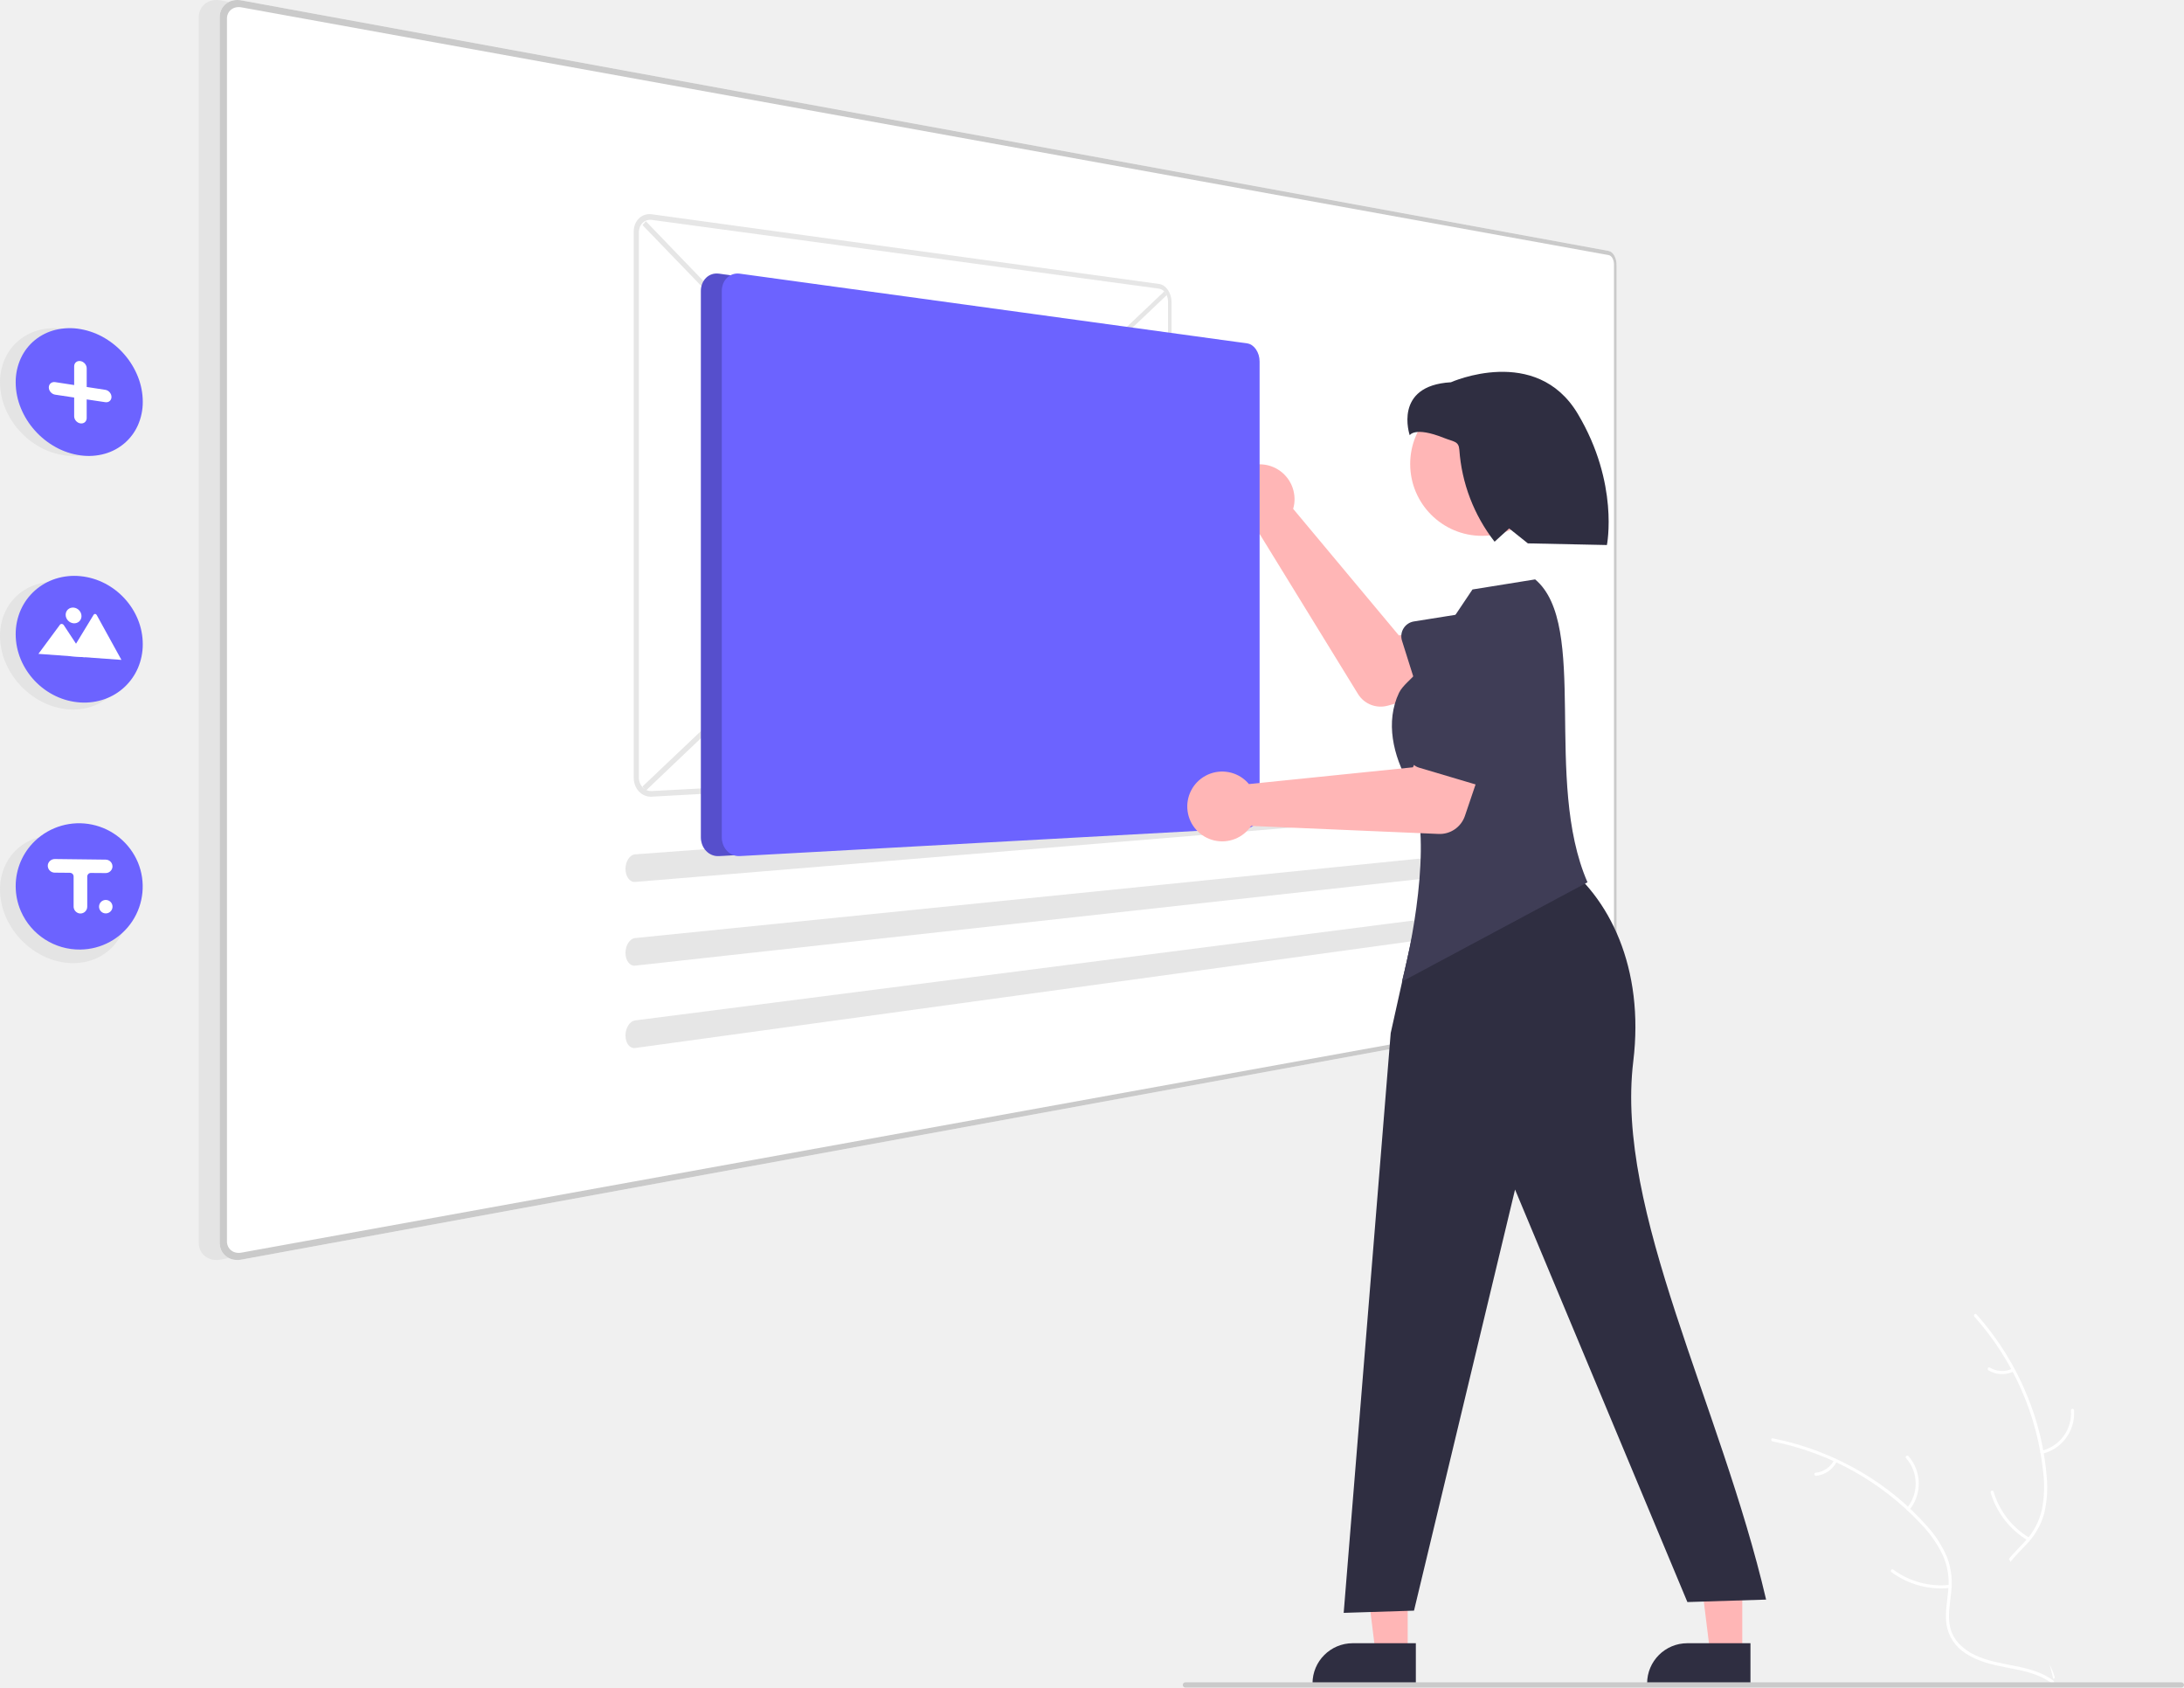
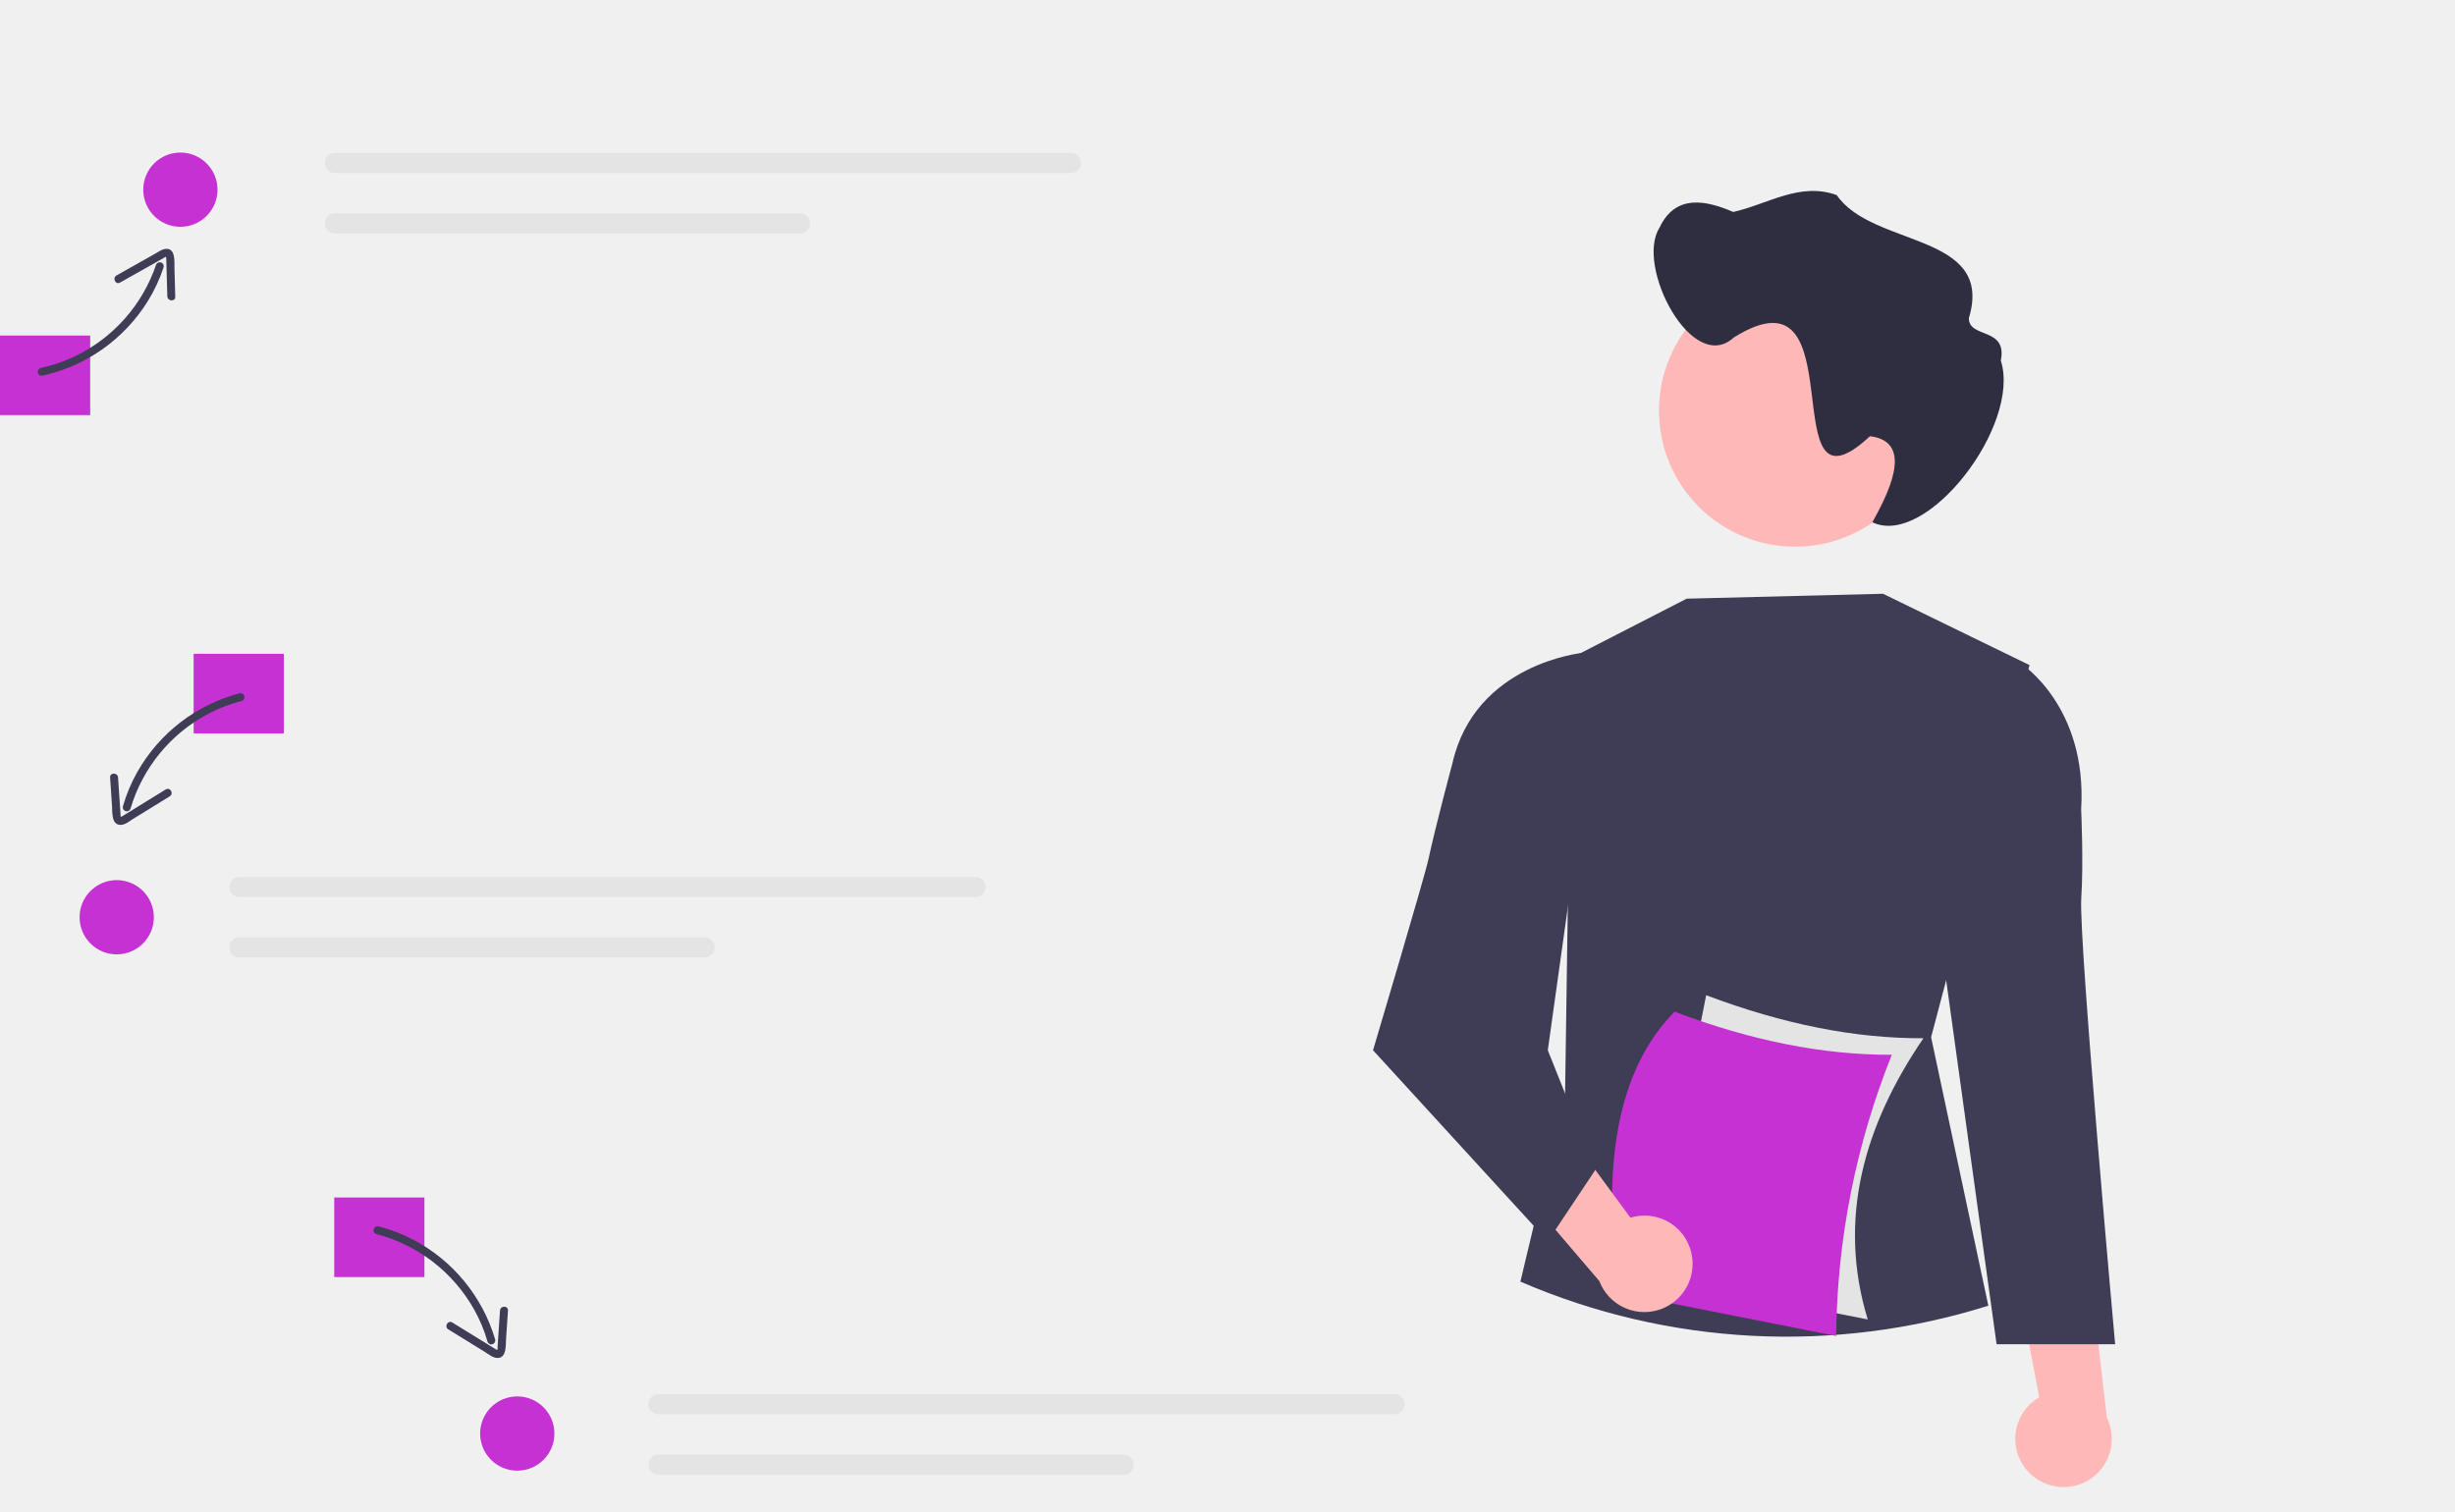
- <svg xmlns="http://www.w3.org/2000/svg" data-name="Layer 1" width="835.459" height="645.47" viewBox="0 0 835.459 645.47">
-   <path d="M983.112,692.03c-3.318-26.678-19.851-52.964-45.294-61.646a123.863,123.863,0,0,1-.006,85.04c-3.91,10.575-9.359,21.93-5.682,32.589,2.288,6.632,7.886,11.706,14.142,14.878,6.257,3.173,13.202,4.685,20.059,6.167l1.35,1.116C978.566,745.594,986.429,718.708,983.112,692.03Z" transform="translate(-182.2707 -127.2652)" fill="#f0f0f0" />
-   <path d="M937.565,630.889a105.87,105.87,0,0,1,26.319,59.583,45.591,45.591,0,0,1-.519,14.275,26.149,26.149,0,0,1-6.503,12.128c-2.931,3.221-6.303,6.175-8.4,10.052a16.011,16.011,0,0,0-.782,13.071c1.852,5.311,5.501,9.64,9.218,13.749,4.126,4.563,8.484,9.236,10.238,15.285.213.733,1.337.36,1.125-.371-3.051-10.524-13.268-16.502-18.14-25.981-2.273-4.423-3.228-9.558-1.096-14.227,1.864-4.083,5.338-7.133,8.334-10.368a27.903,27.903,0,0,0,6.801-11.622,42.148,42.148,0,0,0,1.066-14.203,102.712,102.712,0,0,0-7.502-31.213,107.747,107.747,0,0,0-19.374-31.048c-.507-.567-1.287.325-.784.889Z" transform="translate(-182.2707 -127.2652)" fill="#fff" />
-   <path d="M963.565,683.302a15.884,15.884,0,0,0,12.091-16.639c-.06-.76-1.244-.702-1.184.059a14.708,14.708,0,0,1-11.279,15.455c-.742.176-.366,1.3.371,1.125Z" transform="translate(-182.2707 -127.2652)" fill="#fff" />
-   <path d="M958.563,715.438a30.615,30.615,0,0,1-13.671-17.632c-.215-.732-1.34-.36-1.125.371a31.844,31.844,0,0,0,14.264,18.319c.657.39,1.186-.671.533-1.058Z" transform="translate(-182.2707 -127.2652)" fill="#fff" />
-   <path d="M951.984,650.792a8.991,8.991,0,0,1-8.52-.433c-.652-.398-1.18.663-.533,1.058a10.075,10.075,0,0,0,9.425.499.612.612,0,0,0,.377-.748.595.595,0,0,0-.748-.377Z" transform="translate(-182.2707 -127.2652)" fill="#fff" />
-   <path d="M860.264,678.035c.4.26.8.52,1.2.79a118.407,118.407,0,0,1,15.14,11.82c.37.33.74.67,1.1,1.01a124.827,124.827,0,0,1,27.11,37.11,121.222,121.222,0,0,1,6.64,17.18c2.45,8.13,4.46,17.14,9.31,23.79a20.796,20.796,0,0,0,1.62,2h43.83c.1-.05.2-.09.3-.14l1.75.08c-.07-.31-.15-.63-.22-.94-.04-.18-.09-.36-.13-.54-.03-.12-.06-.24-.08-.35-.01-.04-.02-.08-.03-.11-.02-.11-.05-.21-.07-.31q-.66-2.685-1.36-5.37c0-.01,0-.01-.01-.02-3.59-13.63-8.35-27.08-15-39.38-.2-.37-.4-.75-.62-1.12a115.674,115.674,0,0,0-10.39-15.76,102.258,102.258,0,0,0-6.81-7.79,85.037,85.037,0,0,0-21.28-15.94c-15.72-8.3-33.92-11.48-50.72-6.41C861.114,677.765,860.694,677.895,860.264,678.035Z" transform="translate(-182.2707 -127.2652)" fill="#f0f0f0" />
-   <path d="M860.362,678.591A105.87,105.87,0,0,1,917.25,710.319a45.591,45.591,0,0,1,8.181,11.71A26.149,26.149,0,0,1,927.54,735.629c-.401,4.336-1.314,8.725-.655,13.084a16.011,16.011,0,0,0,7.245,10.907c4.676,3.126,10.197,4.385,15.638,5.429,6.042,1.159,12.335,2.267,17.377,6.04.611.457,1.285-.517.675-.974-8.773-6.566-20.529-5.188-30.126-9.823-4.478-2.163-8.332-5.688-9.441-10.699-.97-4.382-.033-8.909.412-13.296a27.903,27.903,0,0,0-1.567-13.374,42.148,42.148,0,0,0-7.7-11.981,102.712,102.712,0,0,0-24.782-20.406,107.747,107.747,0,0,0-34.163-13.126c-.746-.148-.832,1.035-.091,1.182Z" transform="translate(-182.2707 -127.2652)" fill="#fff" />
-   <path d="M912.678,704.786a15.884,15.884,0,0,0-.364-20.565c-.506-.57-1.416.189-.91.76a14.708,14.708,0,0,1,.299,19.13c-.486.587.491,1.259.974.675Z" transform="translate(-182.2707 -127.2652)" fill="#fff" />
-   <path d="M928.033,733.457a30.615,30.615,0,0,1-21.531-5.847c-.613-.455-1.286.519-.675.974a31.844,31.844,0,0,0,22.418,6.039c.759-.084.543-1.25-.212-1.166Z" transform="translate(-182.2707 -127.2652)" fill="#fff" />
-   <path d="M883.858,685.802a8.991,8.991,0,0,1-7.064,4.785c-.76.075-.543,1.24.212,1.166a10.075,10.075,0,0,0,7.826-5.276.612.612,0,0,0-.15-.824.595.595,0,0,0-.824.15Z" transform="translate(-182.2707 -127.2652)" fill="#fff" />
-   <path id="a0650842-7e0d-4738-afc6-e49dd139c2fd-286" data-name="Path 1" d="M789.69,223.246l-523.083-95.836a8.036,8.036,0,0,0-3.22.038,6.641,6.641,0,0,0-2.642,1.234,6.214,6.214,0,0,0-1.788,2.227,6.938,6.938,0,0,0-.657,3.008v468.623a6.941,6.941,0,0,0,.655,3.009,6.214,6.214,0,0,0,1.786,2.228,6.641,6.641,0,0,0,2.641,1.236,8.034,8.034,0,0,0,3.22.04l523.088-95.837a2.475,2.475,0,0,0,1.163-.59,4.426,4.426,0,0,0,.947-1.2,6.729,6.729,0,0,0,.637-1.637,7.865,7.865,0,0,0,.234-1.9v-279.3a7.866,7.866,0,0,0-.233-1.905,6.736,6.736,0,0,0-.637-1.638,4.433,4.433,0,0,0-.947-1.2,2.479,2.479,0,0,0-1.163-.591Z" transform="translate(-182.2707 -127.2652)" fill="#e4e4e4" />
-   <path id="ab230013-2870-4714-bfc2-3c974790ba7e-287" data-name="Path 1" d="M797.69,223.246l-523.083-95.836a8.036,8.036,0,0,0-3.22.038,6.641,6.641,0,0,0-2.642,1.234,6.214,6.214,0,0,0-1.788,2.227,6.938,6.938,0,0,0-.657,3.008v468.623a6.941,6.941,0,0,0,.655,3.009,6.214,6.214,0,0,0,1.786,2.228,6.641,6.641,0,0,0,2.641,1.236,8.034,8.034,0,0,0,3.22.04l523.088-95.837a2.475,2.475,0,0,0,1.163-.59,4.426,4.426,0,0,0,.947-1.2,6.729,6.729,0,0,0,.637-1.637,7.865,7.865,0,0,0,.234-1.9v-279.3a7.866,7.866,0,0,0-.233-1.905,6.736,6.736,0,0,0-.637-1.638,4.433,4.433,0,0,0-.947-1.2,2.479,2.479,0,0,0-1.163-.591Z" transform="translate(-182.2707 -127.2652)" fill="#fff" />
-   <path id="efb73e9a-ed9f-4c58-9f24-e2c56f2a395b-288" data-name="Path 2" d="M797.69,223.246l-523.083-95.836a8.036,8.036,0,0,0-3.22.038,6.641,6.641,0,0,0-2.642,1.234,6.214,6.214,0,0,0-1.788,2.227,6.938,6.938,0,0,0-.657,3.008v468.623a6.941,6.941,0,0,0,.655,3.009,6.214,6.214,0,0,0,1.786,2.228,6.641,6.641,0,0,0,2.641,1.236,8.034,8.034,0,0,0,3.22.04l523.088-95.837a2.475,2.475,0,0,0,1.163-.59,4.426,4.426,0,0,0,.947-1.2,6.729,6.729,0,0,0,.637-1.637,7.865,7.865,0,0,0,.234-1.9v-279.3a7.866,7.866,0,0,0-.233-1.905,6.736,6.736,0,0,0-.637-1.638,4.433,4.433,0,0,0-.947-1.2,2.479,2.479,0,0,0-1.163-.591Zm1.99,284.812a5.247,5.247,0,0,1-.156,1.272,4.489,4.489,0,0,1-.425,1.093,2.95,2.95,0,0,1-.632.8,1.649,1.649,0,0,1-.775.392l-523.08,94.773a5.349,5.349,0,0,1-2.145-.03,4.426,4.426,0,0,1-1.757-.825,4.142,4.142,0,0,1-1.188-1.484,4.627,4.627,0,0,1-.436-2v-467.634a4.629,4.629,0,0,1,.435-2,4.143,4.143,0,0,1,1.187-1.486,4.423,4.423,0,0,1,1.756-.826,5.35,5.35,0,0,1,2.145-.031l523.083,94.776a1.648,1.648,0,0,1,.775.392,2.95,2.95,0,0,1,.632.8,4.491,4.491,0,0,1,.426,1.092,5.244,5.244,0,0,1,.156,1.272v279.653Z" transform="translate(-182.2707 -127.2652)" fill="#cacaca" />
-   <path id="f96011ca-2547-471d-b877-843add24502e-289" data-name="Path 3" d="M182.271,273.534a21.866,21.866,0,0,1,1.981-9.268,19.536,19.536,0,0,1,5.372-6.926,20.088,20.088,0,0,1,7.887-3.913,23.237,23.237,0,0,1,9.529-.287,27.514,27.514,0,0,1,9.389,3.485,30.257,30.257,0,0,1,7.565,6.386,29.632,29.632,0,0,1,5.05,8.378,26.08,26.08,0,0,1,1.842,9.518,21.937,21.937,0,0,1-1.842,8.96,19.59,19.59,0,0,1-5.05,6.846,19.937,19.937,0,0,1-7.565,4.092,22.86,22.86,0,0,1-9.389.638h0a27.188,27.188,0,0,1-9.524-3.184,30.185,30.185,0,0,1-7.884-6.305,29.778,29.778,0,0,1-5.373-8.553A26.191,26.191,0,0,1,182.271,273.534Z" transform="translate(-182.2707 -127.2652)" fill="#e4e4e4" />
-   <path id="e2afd39c-bfa9-4aab-9b72-f2692ed67225-290" data-name="Path 3" d="M182.271,370.534a21.866,21.866,0,0,1,1.981-9.268,19.536,19.536,0,0,1,5.372-6.926,20.088,20.088,0,0,1,7.887-3.913,23.237,23.237,0,0,1,9.529-.287,27.514,27.514,0,0,1,9.389,3.485,30.257,30.257,0,0,1,7.565,6.386,29.632,29.632,0,0,1,5.05,8.378,26.08,26.08,0,0,1,1.842,9.518,21.937,21.937,0,0,1-1.842,8.96,19.59,19.59,0,0,1-5.05,6.846,19.937,19.937,0,0,1-7.565,4.092,22.86,22.86,0,0,1-9.389.638h0a27.188,27.188,0,0,1-9.524-3.184,30.185,30.185,0,0,1-7.884-6.305,29.778,29.778,0,0,1-5.373-8.553A26.191,26.191,0,0,1,182.271,370.534Z" transform="translate(-182.2707 -127.2652)" fill="#e4e4e4" />
-   <path id="a7f5fcd6-9ca6-43fc-9a19-c5543edb3dc0-291" data-name="Path 3" d="M182.271,467.534a21.866,21.866,0,0,1,1.981-9.268,19.536,19.536,0,0,1,5.372-6.926,20.088,20.088,0,0,1,7.887-3.913,23.237,23.237,0,0,1,9.529-.287,27.514,27.514,0,0,1,9.389,3.485,30.257,30.257,0,0,1,7.565,6.386,29.632,29.632,0,0,1,5.05,8.378,26.08,26.08,0,0,1,1.842,9.518,21.937,21.937,0,0,1-1.842,8.96,19.59,19.59,0,0,1-5.05,6.846,19.937,19.937,0,0,1-7.565,4.092,22.86,22.86,0,0,1-9.389.638h0a27.188,27.188,0,0,1-9.524-3.184,30.185,30.185,0,0,1-7.884-6.305,29.778,29.778,0,0,1-5.373-8.553A26.191,26.191,0,0,1,182.271,467.534Z" transform="translate(-182.2707 -127.2652)" fill="#e4e4e4" />
-   <path id="bf82177c-c5c5-4721-a492-d21e500fa887-292" data-name="Path 3" d="M188.271,273.534a21.866,21.866,0,0,1,1.981-9.268,19.536,19.536,0,0,1,5.372-6.926,20.088,20.088,0,0,1,7.887-3.913,23.237,23.237,0,0,1,9.529-.287,27.514,27.514,0,0,1,9.389,3.485,30.257,30.257,0,0,1,7.565,6.386,29.632,29.632,0,0,1,5.05,8.378,26.08,26.08,0,0,1,1.842,9.518,21.937,21.937,0,0,1-1.842,8.96,19.59,19.59,0,0,1-5.05,6.846,19.937,19.937,0,0,1-7.565,4.092,22.86,22.86,0,0,1-9.389.638h0a27.188,27.188,0,0,1-9.524-3.184,30.185,30.185,0,0,1-7.884-6.305,29.778,29.778,0,0,1-5.373-8.553A26.191,26.191,0,0,1,188.271,273.534Z" transform="translate(-182.2707 -127.2652)" fill="#6c63ff" />
-   <path id="fe313e0a-2048-439a-a54e-0e20ebfa32da-293" data-name="Path 4" d="M188.271,369.873a22.865,22.865,0,0,1,1.981-9.418,21.7,21.7,0,0,1,5.372-7.32,21.994,21.994,0,0,1,7.887-4.5,23.587,23.587,0,0,1,9.529-.991,25.758,25.758,0,0,1,9.389,2.791,27.178,27.178,0,0,1,7.565,5.827,26.864,26.864,0,0,1,5.05,8,25.028,25.028,0,0,1,1.841,9.393,22.9,22.9,0,0,1-1.842,9.1,21.766,21.766,0,0,1-12.615,11.87,23.394,23.394,0,0,1-9.389,1.331h0a25.609,25.609,0,0,1-9.524-2.48,27.214,27.214,0,0,1-13.255-13.885A25.1,25.1,0,0,1,188.271,369.873Z" transform="translate(-182.2707 -127.2652)" fill="#6c63ff" />
-   <path id="bd4ad8d1-9beb-4dfd-9043-04087d822fa4-294" data-name="Path 5" d="M188.271,466.212a23.912,23.912,0,0,1,7.353-17.281,24.417,24.417,0,0,1,39.415,8.223,24.109,24.109,0,0,1-21.999,33.304h0a24.465,24.465,0,0,1-22.78-14.675A24.029,24.029,0,0,1,188.271,466.212Z" transform="translate(-182.2707 -127.2652)" fill="#6c63ff" />
-   <path id="a8cdce74-e5d0-4904-9e42-fa7998d61cd8-295" data-name="Path 6" d="M203.38,273.424l7.262,1.116v-7.16a2.154,2.154,0,0,1,.186-.9,1.91,1.91,0,0,1,.513-.678,1.955,1.955,0,0,1,.762-.391,2.269,2.269,0,0,1,.933-.04,2.713,2.713,0,0,1,.933.334,3.01,3.01,0,0,1,.762.63,2.959,2.959,0,0,1,.515.837,2.59,2.59,0,0,1,.191.955v7.15l7.124,1.093a2.641,2.641,0,0,1,.918.327,2.947,2.947,0,0,1,1.254,1.448,2.573,2.573,0,0,1,.185.947,2.16,2.16,0,0,1-.185.891,1.917,1.917,0,0,1-.5.674,1.941,1.941,0,0,1-.749.394,2.221,2.221,0,0,1-.918.048l-7.134-1.067v7.134a2.17,2.17,0,0,1-.188.9,1.95,1.95,0,0,1-.512.683,1.99,1.99,0,0,1-.76.4,2.274,2.274,0,0,1-.932.054,2.676,2.676,0,0,1-.934-.32,2.947,2.947,0,0,1-.763-.62,2.9,2.9,0,0,1-.515-.832,2.566,2.566,0,0,1-.186-.957v-7.16l-7.262-1.09a2.75,2.75,0,0,1-.948-.331,3.023,3.023,0,0,1-.775-.631,2.95,2.95,0,0,1-.523-.838,2.58,2.58,0,0,1-.192-.967,2.16,2.16,0,0,1,.192-.907,1.941,1.941,0,0,1,.523-.684,2.005,2.005,0,0,1,.775-.4A2.325,2.325,0,0,1,203.38,273.424Z" transform="translate(-182.2707 -127.2652)" fill="#fff" />
-   <path id="b7a04d04-cd1f-49a6-9e27-762621fbfe12-296" data-name="Path 7" d="M208.477,378.198l20.166,1.462h.074l-9.457-17.17a.756.756,0,0,0-.245-.268.736.736,0,0,0-.161-.081.7.7,0,0,0-.177-.039.652.652,0,0,0-.176.008.614.614,0,0,0-.161.054.589.589,0,0,0-.245.227l-6.435,10.578-.31.509Z" transform="translate(-182.2707 -127.2652)" fill="#fff" />
-   <path id="aee7be29-824b-4068-b60b-6c8751f56236-297" data-name="Path 8" d="M196.968,377.363l17.792,1.29-3.41-5.176-.246-.374-4.472-6.789a1.021,1.021,0,0,0-.291-.262,1.001,1.001,0,0,0-.173-.082.963.963,0,0,0-.192-.047.917.917,0,0,0-.191-.007.876.876,0,0,0-.183.032.83.83,0,0,0-.169.07.806.806,0,0,0-.15.106l-.015.018-.019.018-.015.019-.015.019Z" transform="translate(-182.2707 -127.2652)" fill="#fff" />
-   <path id="ba3c0334-c882-4ee2-a1c6-8432d6f0f237-298" data-name="Ellipse 1" d="M210.423,359.664a3.219,3.219,0,0,1,1.177.336,3.415,3.415,0,0,1,.959.725,3.373,3.373,0,0,1,.646,1.008,3.119,3.119,0,0,1,.237,1.186,2.827,2.827,0,0,1-.237,1.146,2.671,2.671,0,0,1-.646.9,2.708,2.708,0,0,1-.959.563,2.92,2.92,0,0,1-1.177.139,3.216,3.216,0,0,1-1.179-.333,3.414,3.414,0,0,1-.964-.724,3.374,3.374,0,0,1-.651-1.01,3.12,3.12,0,0,1-.239-1.192,2.827,2.827,0,0,1,.239-1.15,2.671,2.671,0,0,1,.651-.9,2.71,2.71,0,0,1,.964-.558A2.924,2.924,0,0,1,210.423,359.664Z" transform="translate(-182.2707 -127.2652)" fill="#fff" />
-   <path id="a6488acd-751d-43fe-95e8-3811e87b97c8-299" data-name="Rectangle 2" d="M428.034,428.109l199.68-189.457.856,1.5-199.288,189.56Z" transform="translate(-182.2707 -127.2652)" fill="#e6e6e6" />
-   <path id="f4872601-d834-4ac9-b8ed-95180004a4aa-300" data-name="Rectangle 3" d="M428.066,213.376l1.252-1.5,199.234,206.825-.859,1.425Z" transform="translate(-182.2707 -127.2652)" fill="#e6e6e6" />
-   <path id="fd144007-5a21-49cb-9314-d281c54acffb-301" data-name="Path 9" d="M625.694,235.886l-194.1-26.666a5.967,5.967,0,0,0-2.675.228,5.75,5.75,0,0,0-2.193,1.324,6.393,6.393,0,0,0-1.485,2.2,7.6,7.6,0,0,0-.547,2.878v208.94a7.948,7.948,0,0,0,.547,2.92,7.15,7.15,0,0,0,1.484,2.328,6.423,6.423,0,0,0,2.193,1.5,6.153,6.153,0,0,0,2.675.448l194.101-10.69a3.936,3.936,0,0,0,1.845-.6,5.323,5.323,0,0,0,1.5-1.421,7.089,7.089,0,0,0,1.01-2.037,8.192,8.192,0,0,0,.371-2.446v-172.02a8.5,8.5,0,0,0-.371-2.477,7.807,7.807,0,0,0-1.01-2.12,6.016,6.016,0,0,0-1.5-1.545A4.253,4.253,0,0,0,625.694,235.886Zm-194.1,193.95a4.394,4.394,0,0,1-1.909-.324,4.589,4.589,0,0,1-1.564-1.074,5.109,5.109,0,0,1-1.058-1.666,5.679,5.679,0,0,1-.39-2.083v-208.58a5.431,5.431,0,0,1,.39-2.051,4.569,4.569,0,0,1,1.058-1.574,4.108,4.108,0,0,1,1.564-.945,4.259,4.259,0,0,1,1.909-.167l194.1,26.305a3.035,3.035,0,0,1,1.319.532,4.294,4.294,0,0,1,1.074,1.1,5.575,5.575,0,0,1,.723,1.515,6.07,6.07,0,0,1,.266,1.771v172.267a5.854,5.854,0,0,1-.266,1.75,5.063,5.063,0,0,1-.723,1.456,3.8,3.8,0,0,1-1.074,1.014,2.809,2.809,0,0,1-1.319.423Z" transform="translate(-182.2707 -127.2652)" fill="#e6e6e6" />
-   <g id="b5e30cc8-5ae1-449e-85b5-4004b80a7a56" data-name="b12ed9b2-cc32-4c4f-a9d5-2d1deb4d0e3e">
-     <path id="a649d73e-ec59-4c3e-8cce-1f940f947e89-302" data-name="Path 14" d="M425.164,454.051a2.96,2.96,0,0,0-1.427.554,4.493,4.493,0,0,0-1.158,1.251,6.417,6.417,0,0,0-.772,1.758,7.545,7.545,0,0,0-.267,2.082,7.013,7.013,0,0,0,.3,1.987,5.277,5.277,0,0,0,.78,1.58,3.515,3.515,0,0,0,1.147,1.023,2.6,2.6,0,0,0,1.4.315l339.804-28.137a1.164,1.164,0,0,0,.718-.329,2.717,2.717,0,0,0,.59-.828,5.284,5.284,0,0,0,.4-1.2,7.289,7.289,0,0,0,.156-1.458,7.068,7.068,0,0,0-.132-1.445,4.807,4.807,0,0,0-.384-1.169,2.339,2.339,0,0,0-.574-.779,1.046,1.046,0,0,0-.714-.264h-.06Z" transform="translate(-182.2707 -127.2652)" fill="#e6e6e6" />
-   </g>
-   <g id="a3d56c43-6c72-48a5-a1aa-00d4337a9f01" data-name="e10bb4bc-6df1-41b6-ac46-84090840b498">
-     <path id="fcd1be7c-dd66-4ef0-bebb-a6cb75017f49-303" data-name="Path 15" d="M425.164,486.071a3.043,3.043,0,0,0-1.427.593,4.679,4.679,0,0,0-1.158,1.278,6.612,6.612,0,0,0-.772,1.779,7.623,7.623,0,0,0-.267,2.095,6.927,6.927,0,0,0,.3,1.979,5.107,5.107,0,0,0,.78,1.559,3.376,3.376,0,0,0,1.145.991,2.556,2.556,0,0,0,1.4.277l339.806-37.486a1.2,1.2,0,0,0,.718-.349,2.824,2.824,0,0,0,.59-.845,5.418,5.418,0,0,0,.4-1.216,7.352,7.352,0,0,0,.156-1.463,7.015,7.015,0,0,0-.132-1.442,4.692,4.692,0,0,0-.384-1.158,2.249,2.249,0,0,0-.577-.76,1.021,1.021,0,0,0-.714-.245h-.06Z" transform="translate(-182.2707 -127.2652)" fill="#e6e6e6" />
-   </g>
-   <g id="b86b841b-6efa-4245-8922-ec58e5370162" data-name="e3c0a870-6a35-4470-a43f-0902a465f5fb">
-     <path id="f8e452a4-70d1-4eed-9ead-ca836e74dca4-304" data-name="Path 16" d="M425.164,517.573a3.132,3.132,0,0,0-1.427.632,4.868,4.868,0,0,0-1.158,1.31,6.81,6.81,0,0,0-.772,1.8,7.701,7.701,0,0,0-.267,2.101,6.843,6.843,0,0,0,.3,1.97,4.944,4.944,0,0,0,.78,1.538,3.246,3.246,0,0,0,1.145.96,2.519,2.519,0,0,0,1.4.239l339.806-46.683a1.238,1.238,0,0,0,.718-.368,2.934,2.934,0,0,0,.59-.861,5.548,5.548,0,0,0,.4-1.227,7.415,7.415,0,0,0,.156-1.467,6.961,6.961,0,0,0-.132-1.438,4.578,4.578,0,0,0-.384-1.148,2.163,2.163,0,0,0-.577-.744 1.0 1,0,0,0-.714-.226h-.06Z" transform="translate(-182.2707 -127.2652)" fill="#e6e6e6" />
-   </g>
-   <path id="fb3cf623-4c27-484d-8f36-79433da26778-305" data-name="Path 17" d="M222.734,456.066l-19.398-.232a2.761,2.761,0,0,0-.954.135,2.726,2.726,0,0,0-.823.437,2.681,2.681,0,0,0-.624.687,2.653,2.653,0,0,0-.355.883,2.579,2.579,0,0,0,.057,1.124,2.615,2.615,0,0,0,.21.527,2.659,2.659,0,0,0,.743.873,2.694,2.694,0,0,0,1.605.547l5.834.053a1.413,1.413,0,0,1,1.29.857,1.379,1.379,0,0,1,.11.541v11.444a2.665,2.665,0,0,0,.594,1.739,2.692,2.692,0,0,0,1.579.95,2.613,2.613,0,0,0,2.8-1.472,2.581,2.581,0,0,0,.242-1.089v-11.54a1.371,1.371,0,0,1,1.372-1.37l.013 0,5.573.044a2.629,2.629,0,0,0,2.663-2.113,2.601,2.601,0,0,0-2.531-3.025Z" transform="translate(-182.2707 -127.2652)" fill="#fff" />
-   <path id="a62d2508-f0bf-44ee-9014-84ffc49b2c41-306" data-name="Ellipse 2" d="M222.735,471.484a2.575,2.575,0,1,1-2.371,1.573A2.567,2.567,0,0,1,222.735,471.484Z" transform="translate(-182.2707 -127.2652)" fill="#fff" />
-   <path d="M677.383,319.825a13.389,13.389,0,0,1-.433,2.063l40.436,48.416,15.102-2.602,6.906,22.278-26.287,7.205a10.176,10.176,0,0,1-11.359-4.485l-37.581-61.139a13.352,13.352,0,1,1,13.216-11.736Z" transform="translate(-182.2707 -127.2652)" fill="#ffb6b6" />
-   <path d="M719.176,367.605a5.718,5.718,0,0,1,3.966-2.643l28.369-4.524a15.896,15.896,0,0,1,9.65,30.292L735.241,403.332a5.724,5.724,0,0,1-7.961-3.426l-8.694-27.57A5.717,5.717,0,0,1,719.176,367.605Z" transform="translate(-182.2707 -127.2652)" fill="#3f3d56" />
-   <polygon points="538.487 632.518 526.227 632.518 520.395 585.23 538.489 585.231 538.487 632.518" fill="#ffb6b6" />
-   <path d="M723.884,771.668l-39.531-.001v-.5a15.387,15.387,0,0,1,15.386-15.386h.001l24.144.001Z" transform="translate(-182.2707 -127.2652)" fill="#2f2e41" />
-   <polygon points="666.487 632.518 654.227 632.518 648.395 585.23 666.489 585.231 666.487 632.518" fill="#ffb6b6" />
-   <path d="M851.884,771.668l-39.531-.001v-.5a15.387,15.387,0,0,1,15.386-15.386h.001l24.144.001Z" transform="translate(-182.2707 -127.2652)" fill="#2f2e41" />
-   <path d="M725.544,471.735l53.125-15.352c19.353,13.727,32.715,41.24,28.388,76.839-6.974,57.368,33.399,131.13,50.811,205.869L827.76,740.037,761.831,582.257,723.178,743.322l-26.896.845,17.986-221.769Z" transform="translate(-182.2707 -127.2652)" fill="#2f2e41" />
-   <circle cx="566.93" cy="177.474" r="27.482" fill="#ffb6b6" />
-   <path d="M721.238,426.942c-6.074-10.663-9.076-23.613-3.789-34.687,1.331-2.788,4.961-5.424,6.861-7.861l21.234-31.659,23.976-3.857c20.749,17.402,3.024,76.857,20.024,115.857l-71,38C723.619,483.353,730.469,443.146,721.238,426.942Z" transform="translate(-182.2707 -127.2652)" fill="#3f3d56" />
-   <path d="M721.544,293.735s1.861-3.447,13,1c3.899,1.556,5.727,1.199,5.98,4.585a64.621,64.621,0,0,0,13.396,35.034l.085.109,5.569-5.082,7.161,5.717,30.234.635s4.774-23.505-11.139-50.186-48.533-12.07-48.533-12.07C715.02,274.749,721.544,293.735,721.544,293.735Z" transform="translate(-182.2707 -127.2652)" fill="#2f2e41" />
-   <path id="e3bc2865-e5cc-42bd-b905-26cd15d9eaa8-307" data-name="Path 9" d="M651.385,258.607l-194.1-26.666a5.967,5.967,0,0,0-2.675.228,5.75,5.75,0,0,0-2.193,1.324,6.393,6.393,0,0,0-1.485,2.2,7.6,7.6,0,0,0-.547,2.878v208.94a7.948,7.948,0,0,0,.547,2.92,7.15,7.15,0,0,0,1.484,2.328,6.423,6.423,0,0,0,2.193,1.5,6.153,6.153,0,0,0,2.675.448l194.101-10.69a3.936,3.936,0,0,0,1.845-.6,5.323,5.323,0,0,0,1.5-1.421,7.089,7.089,0,0,0,1.01-2.037,8.192,8.192,0,0,0,.371-2.446v-172.02a8.5,8.5,0,0,0-.371-2.477,7.807,7.807,0,0,0-1.01-2.12,6.016,6.016,0,0,0-1.5-1.545A4.253,4.253,0,0,0,651.385,258.607Z" transform="translate(-182.2707 -127.2652)" fill="#6c63ff" />
-   <path id="b68ff6b4-7e21-4c16-926b-abc7c0c87ae6-308" data-name="Path 9" d="M651.385,258.607l-194.1-26.666a5.967,5.967,0,0,0-2.675.228,5.75,5.75,0,0,0-2.193,1.324,6.393,6.393,0,0,0-1.485,2.2,7.6,7.6,0,0,0-.547,2.878v208.94a7.948,7.948,0,0,0,.547,2.92,7.15,7.15,0,0,0,1.484,2.328,6.423,6.423,0,0,0,2.193,1.5,6.153,6.153,0,0,0,2.675.448l194.101-10.69a3.936,3.936,0,0,0,1.845-.6,5.323,5.323,0,0,0,1.5-1.421,7.089,7.089,0,0,0,1.01-2.037,8.192,8.192,0,0,0,.371-2.446v-172.02a8.5,8.5,0,0,0-.371-2.477,7.807,7.807,0,0,0-1.01-2.12,6.016,6.016,0,0,0-1.5-1.545A4.253,4.253,0,0,0,651.385,258.607Z" transform="translate(-182.2707 -127.2652)" opacity="0.2" />
-   <path id="b6d259d0-7a66-4dd7-a2f5-b1dbe4f4dee1-309" data-name="Path 9" d="M659.385,258.607l-194.1-26.666a5.967,5.967,0,0,0-2.675.228,5.75,5.75,0,0,0-2.193,1.324,6.393,6.393,0,0,0-1.485,2.2,7.6,7.6,0,0,0-.547,2.878v208.94a7.948,7.948,0,0,0,.547,2.92,7.15,7.15,0,0,0,1.484,2.328,6.423,6.423,0,0,0,2.193,1.5,6.153,6.153,0,0,0,2.675.448l194.101-10.69a3.936,3.936,0,0,0,1.845-.6,5.323,5.323,0,0,0,1.5-1.421,7.089,7.089,0,0,0,1.01-2.037,8.192,8.192,0,0,0,.371-2.446v-172.02a8.5,8.5,0,0,0-.371-2.477,7.807,7.807,0,0,0-1.01-2.12,6.016,6.016,0,0,0-1.5-1.545A4.253,4.253,0,0,0,659.385,258.607Z" transform="translate(-182.2707 -127.2652)" fill="#6c63ff" />
-   <path d="M658.552,425.648a13.389,13.389,0,0,1,1.468,1.514l62.753-6.415,6.295-13.972,22.328,6.745-8.741,25.817a10.176,10.176,0,0,1-10.074,6.903l-71.7-3.072a13.352,13.352,0,1,1-2.329-17.521Z" transform="translate(-182.2707 -127.2652)" fill="#ffb6b6" />
-   <path d="M721.538,417.753a5.718,5.718,0,0,1,.029-4.766l12.128-26.042a15.896,15.896,0,0,1,30.505,8.956l-4.063,28.533a5.724,5.724,0,0,1-7.295,4.68l-27.714-8.225A5.717,5.717,0,0,1,721.538,417.753Z" transform="translate(-182.2707 -127.2652)" fill="#3f3d56" />
-   <path d="M1016.729,772.735h-381a1,1,0,0,1,0-2h381a1,1,0,0,1,0,2Z" transform="translate(-182.2707 -127.2652)" fill="#cacaca" />
+ <svg xmlns="http://www.w3.org/2000/svg" data-name="Layer 1" width="925.492" height="570" viewBox="0 0 925.492 570">
+   <rect x="738.492" y="540" width="34" height="30" fill="#f0f0f0" />
+   <path d="M870.926,534.6l-5.68,21.48,21.57,101.23a253.045,253.045,0,0,1-176.4-9.07l16.84-70.61.56-38.3,1.83-126.29.46-.24a.359.359,0,0,1,.09-.04l42.9-22.03,74.02-1.85,55.23,26.9-.42,1.57Z" transform="translate(-137.2542 -165)" fill="#3f3d56" />
+   <path d="M901.19,719.144a18.077,18.077,0,0,1,4.826-27.296l-12.015-63.107,30.814,12.841,6.685,57.959a18.175,18.175,0,0,1-30.311,19.603Z" transform="translate(-137.2542 -165)" fill="#feb8b8" />
+   <path d="M891.212,417.744l7.906-2.573s25.081,16.096,22.694,55.012c0,0,.94,20.138.042,33.54C920.826,519.095,934.625,671.851,934.625,671.851H889.932L870.779,533.518Z" transform="translate(-137.2542 -165)" fill="#3f3d56" />
+   <path d="M865.289,319.83a51.311,51.311,0,1,1-51.311-51.311h0a51.183,51.183,0,0,1,51.311,51.055Q865.289,319.702,865.289,319.83Z" transform="translate(-137.2542 -165)" fill="#feb8b8" />
+   <path d="M762.838,250.91c6.011-12.925,17.643-10.37,27.816-5.989,12.883-2.858,25.135-11.413,39.015-6.353,13.673,19.886,59.578,14.035,49.812,46.41-.013,7.758,14.598,3.242,12.047,15.948,7.74,24.451-27.937,70.758-48.418,61.007,5.065-9.283,16.636-30.369-.914-32.46-37.752,35.127-3.895-66.89-51.33-37.222C775.16,306.624,753.658,265.287,762.838,250.91Z" transform="translate(-137.2542 -165)" fill="#2f2e41" />
+   <path d="M841.358,662.505l-81.906-16.222L780.453,540.243q43.472,16.442,81.906,16.222C839.967,589.306,829.794,624.569,841.358,662.505Z" transform="translate(-137.2542 -165)" fill="#e4e4e4" />
+   <path d="M829.448,668.733,747.542,652.511c-6.724-48.039-.612-84.208,21.002-106.039q43.471,16.442,81.906,16.222A292.101,292.101,0,0,0,829.448,668.733Z" transform="translate(-137.2542 -165)" fill="#c631d4" />
+   <path d="M775.18,639.195a18.077,18.077,0,0,0-23.277-15.051l-38.039-51.767-11.575,31.311,37.897,44.359a18.175,18.175,0,0,0,34.995-8.852Z" transform="translate(-137.2542 -165)" fill="#feb8b8" />
+   <path d="M741.074,415.771l-6.89-4.654S693.183,414.935,684.746,453c0,0-6.167,22.87-9,36-1.457,6.753-20.885,72-20.885,72L720.746,633l18-27-18-45Z" transform="translate(-137.2542 -165)" fill="#3f3d56" />
+   <rect y="126.519" width="34" height="30" fill="#c631d4" />
+   <rect x="73" y="246.519" width="34" height="30" fill="#c631d4" />
+   <rect x="126" y="451.519" width="34" height="30" fill="#c631d4" />
+   <path d="M263.501,222.649a3.8,3.8,0,0,0,0,7.6H540.954a3.8,3.8,0,0,0,0-7.6Z" transform="translate(-137.2542 -165)" fill="#e4e4e4" />
+   <path d="M263.501,245.45a3.8,3.8,0,1,0-.016,7.6H438.893a3.8,3.8,0,1,0,0-7.6Z" transform="translate(-137.2542 -165)" fill="#e4e4e4" />
+   <path d="M227.501,495.649a3.8,3.8,0,0,0,0,7.6H504.954a3.8,3.8,0,0,0,0-7.6Z" transform="translate(-137.2542 -165)" fill="#e4e4e4" />
+   <path d="M227.501,518.45a3.8,3.8,0,1,0-.016,7.6H402.893a3.8,3.8,0,1,0,0-7.6Z" transform="translate(-137.2542 -165)" fill="#e4e4e4" />
+   <path d="M385.501,690.649a3.8,3.8,0,0,0,0,7.6H662.954a3.8,3.8,0,0,0,0-7.6Z" transform="translate(-137.2542 -165)" fill="#e4e4e4" />
+   <path d="M385.501,713.45a3.8,3.8,0,1,0-.016,7.6H560.893a3.8,3.8,0,1,0,0-7.6Z" transform="translate(-137.2542 -165)" fill="#e4e4e4" />
+   <path d="M153.242,306.655a62.555,62.555,0,0,0,39.669-28.008,59.945,59.945,0,0,0,6.013-12.829,1.501,1.501,0,0,0-2.84-.968,59.529,59.529,0,0,1-30.728,34.563,56.357,56.357,0,0,1-12.675,4.295c-1.89.399-1.333,3.346.561,2.947Z" transform="translate(-137.2542 -165)" fill="#3f3d56" />
+   <path d="M182.472,271.562q8.112-4.568,16.223-9.137c.251-.14.952-.672,1.214-.608-.21-.051-.019.105-.013.295.008.256.041.515.05.773.059,1.579.087,3.16.131,4.74l.251,9.085c.053,1.912,3.047,2.14,2.993.205L203.027,266.25c-.068-2.444.544-7.865-3.416-7.397-1.429.169-2.75,1.17-3.969,1.857l-4.938,2.781-9.522,5.363c-1.677.944-.394,3.657,1.29,2.709Z" transform="translate(-137.2542 -165)" fill="#3f3d56" />
+   <path d="M227.562,426.413a62.547,62.547,0,0,0-38.49,29.574,59.854,59.854,0,0,0-5.489,13.052,1.501,1.501,0,0,0,2.893.798,59.554,59.554,0,0,1,29.383-35.754,56.32,56.32,0,0,1,12.5-4.778c1.871-.472,1.078-3.366-.798-2.893Z" transform="translate(-137.2542 -165)" fill="#3f3d56" />
+   <path d="M199.745,462.653l-15.677,9.665c-.269.166-.533.346-.812.494-.278.146-.563.142-.384.318-.242-.238-.18-1.119-.198-1.388l-.305-4.534-.611-9.068c-.129-1.916-3.13-1.93-3,0l.717,10.645c.163,2.424-.288,7.44,3.422,7.238,1.652-.09,3.226-1.447,4.58-2.282l4.479-2.761,9.303-5.735c1.641-1.011.135-3.607-1.514-2.59Z" transform="translate(-137.2542 -165)" fill="#3f3d56" />
+   <path d="M279.149,630.306a59.547,59.547,0,0,1,36.697,28.195,56.297,56.297,0,0,1,5.186,12.336,1.501,1.501,0,0,0,2.893-.798,62.541,62.541,0,0,0-30.762-37.547,59.832,59.832,0,0,0-13.217-5.08c-1.872-.473-2.671,2.42-.798,2.893Z" transform="translate(-137.2542 -165)" fill="#3f3d56" />
+   <path d="M306.249,666.243l9.303,5.735,4.479,2.761c1.357.837,2.926,2.192,4.58,2.282,3.71.203,3.259-4.813,3.422-7.238l.717-10.645c.13-1.927-2.871-1.919-3,0l-.611,9.068-.292,4.337c-.022.332.065,1.309-.212,1.585.197-.197-.008-.103-.229-.237-.32-.194-.648-.378-.968-.575l-15.677-9.665c-1.648-1.016-3.156,1.578-1.514,2.59Z" transform="translate(-137.2542 -165)" fill="#3f3d56" />
+   <circle cx="68" cy="71.519" r="14" fill="#c631d4" />
+   <circle cx="44" cy="345.849" r="14" fill="#c631d4" />
+   <circle cx="195" cy="540.519" r="14" fill="#c631d4" />
</svg>
